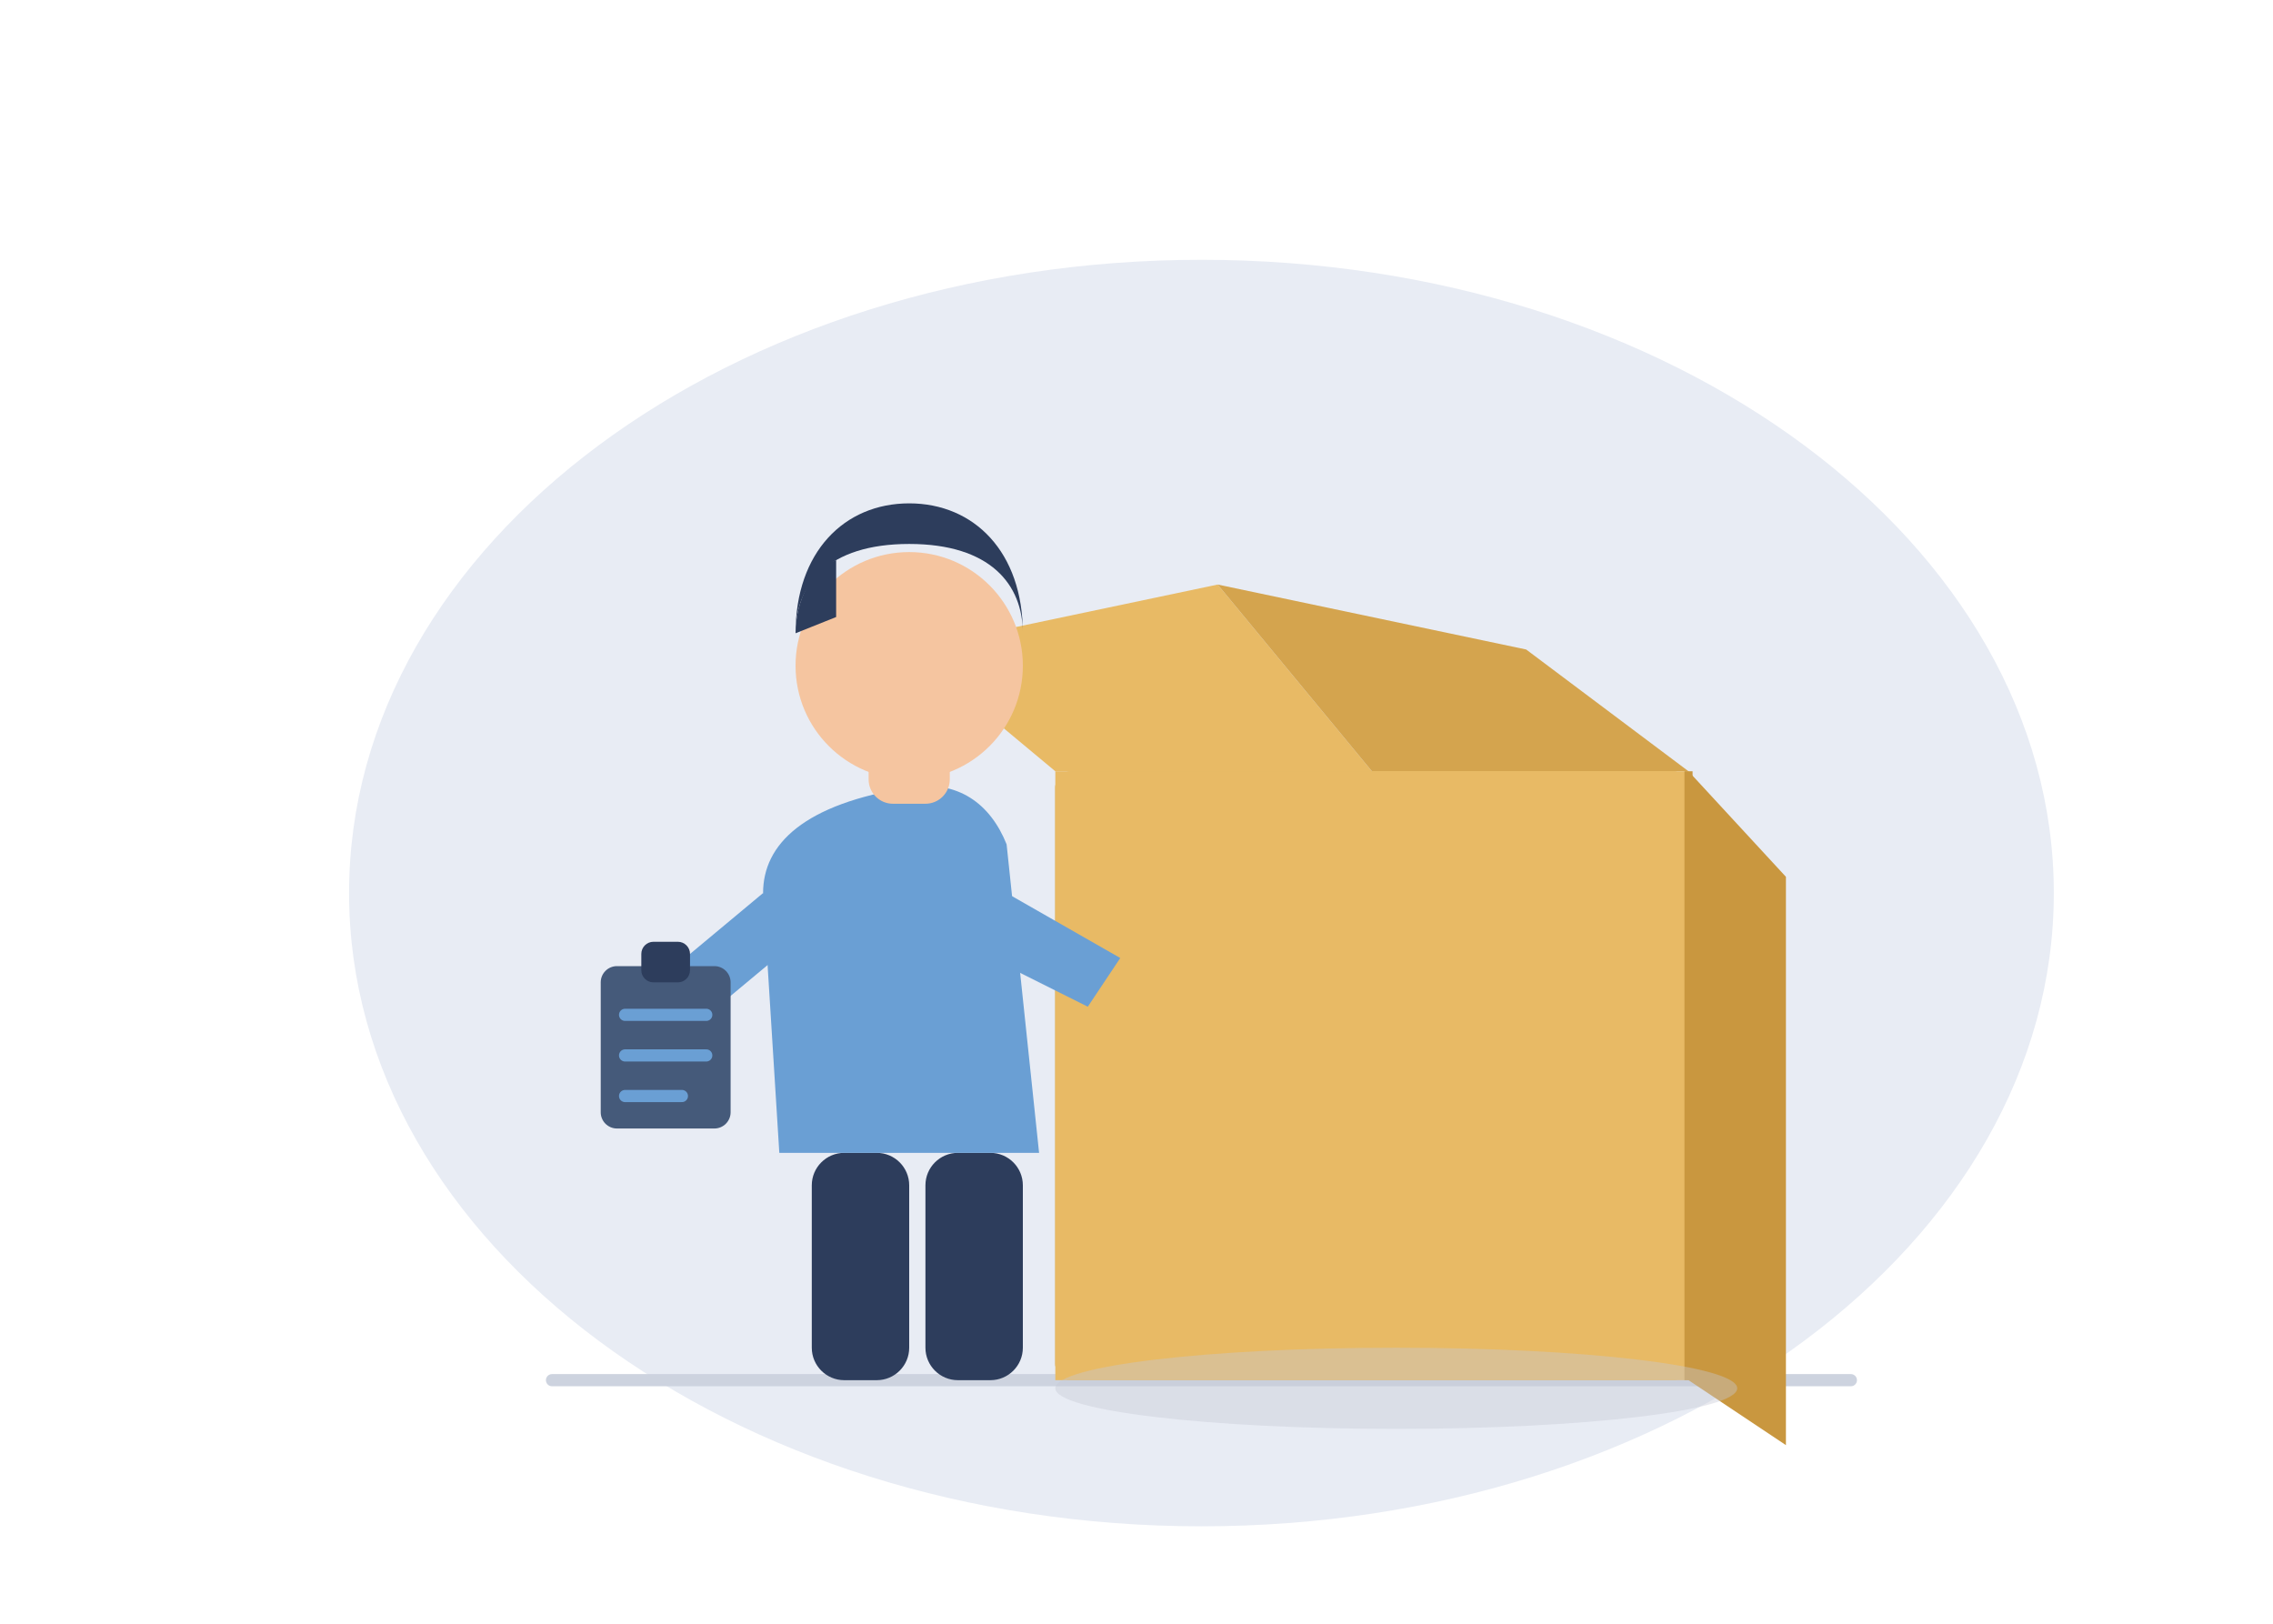
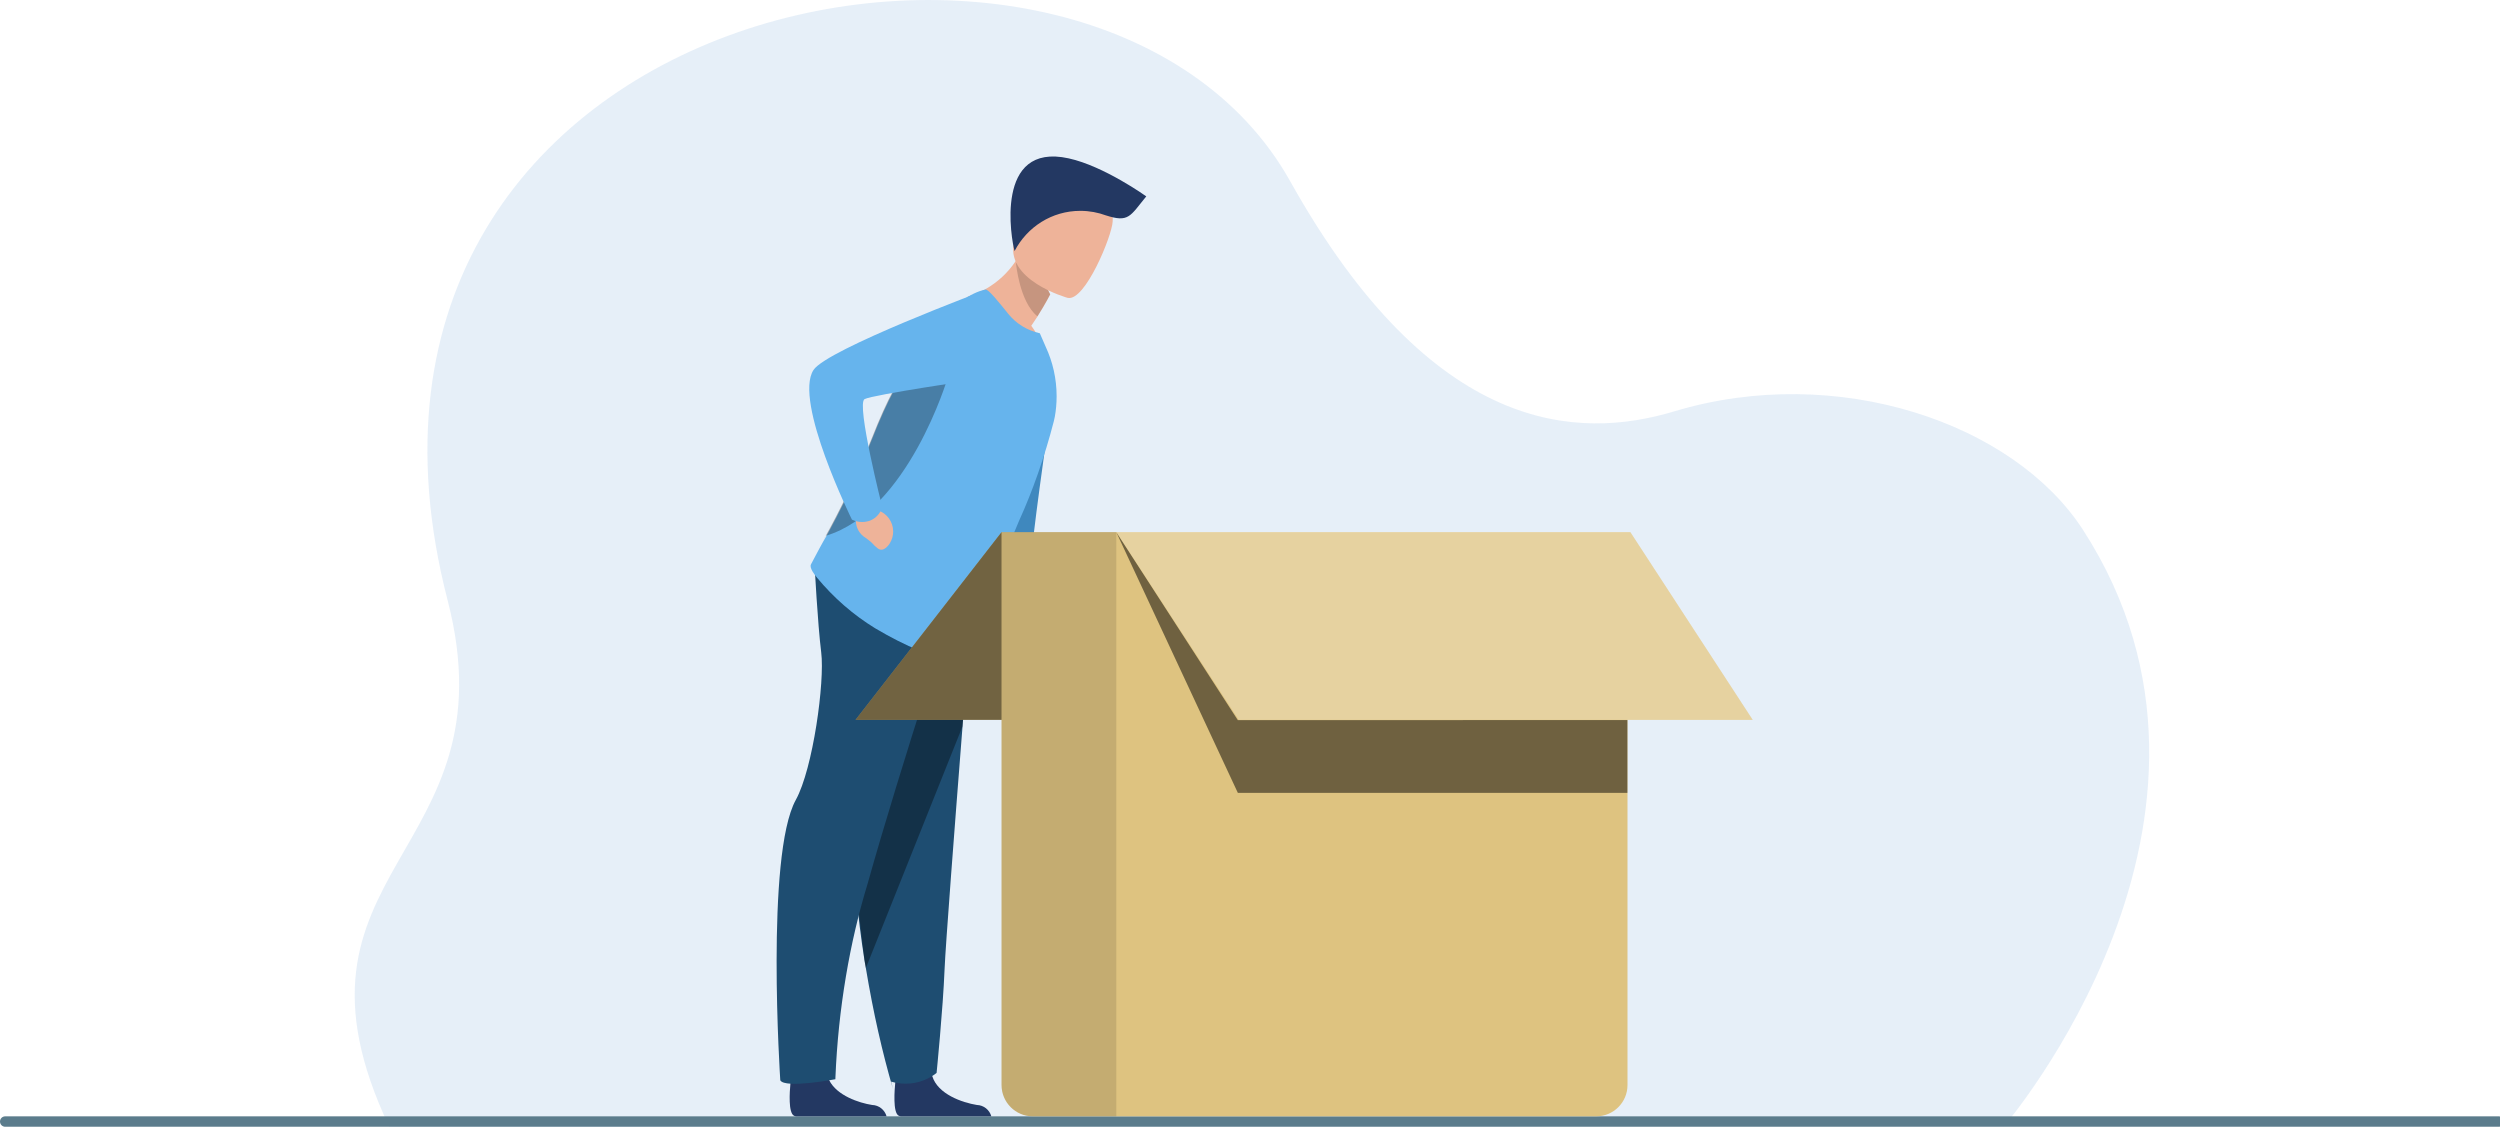
- <svg xmlns="http://www.w3.org/2000/svg" width="280" height="200" viewBox="0 0 280 200" fill="none">
-   <ellipse cx="148" cy="110" rx="105" ry="78" fill="#E8ECF4" />
-   <line x1="68" y1="170" x2="228" y2="170" stroke="#CDD3DF" stroke-width="1.5" stroke-linecap="round" />
-   <rect x="130" y="95" width="78" height="75" rx="2" fill="#C9973F" />
-   <path d="M130 95 L112 80 L150 72 L169 95Z" fill="#E8BA65" />
-   <path d="M169 95 L150 72 L188 80 L208 95Z" fill="#D4A44E" />
-   <rect x="130" y="95" width="78" height="75" rx="2" fill="#E8BA65" />
-   <path d="M208 95 L208 170 L130 170 L130 95Z" fill="#E8BA65" />
-   <path d="M208 95 L220 108 L220 178 L208 170Z" fill="#C9973F" />
-   <line x1="208" y1="95" x2="208" y2="170" stroke="#C9973F" stroke-width="1" />
-   <ellipse cx="172" cy="171" rx="42" ry="5" fill="#C5C9D4" fill-opacity="0.4" />
-   <rect x="100" y="142" width="12" height="28" rx="4" fill="#2D3D5C" />
-   <rect x="114" y="142" width="12" height="28" rx="4" fill="#2D3D5C" />
-   <path d="M94 110 C94 104 99 99 112 97 C118 96 122 99 124 104 L128 142 L96 142Z" fill="#6A9FD4" />
-   <path d="M124 110 L138 118 L134 124 L120 117Z" fill="#6A9FD4" />
-   <path d="M94 110 L82 120 L86 126 L98 116Z" fill="#6A9FD4" />
-   <rect x="74" y="119" width="16" height="20" rx="2" fill="#455A7A" />
-   <rect x="79" y="116" width="6" height="5" rx="1.5" fill="#2D3D5C" />
-   <line x1="77" y1="125" x2="87" y2="125" stroke="#6A9FD4" stroke-width="1.5" stroke-linecap="round" />
-   <line x1="77" y1="130" x2="87" y2="130" stroke="#6A9FD4" stroke-width="1.5" stroke-linecap="round" />
-   <line x1="77" y1="135" x2="84" y2="135" stroke="#6A9FD4" stroke-width="1.5" stroke-linecap="round" />
-   <rect x="107" y="87" width="10" height="12" rx="3" fill="#F5C5A0" />
-   <circle cx="112" cy="82" r="14" fill="#F5C5A0" />
-   <path d="M98 78 C98 68 104 62 112 62 C120 62 126 68 126 78 C126 72 122 67 112 67 C102 67 98 72 98 78Z" fill="#2D3D5C" />
-   <path d="M98 78 C98 74 100 70 103 69 L103 76Z" fill="#2D3D5C" />
+ <svg xmlns="http://www.w3.org/2000/svg" version="1.1" width="71" height="32" viewBox="0 0 71 32">
+   <path fill="#005cb9" opacity="0.1" d="M56.914 31.984s7.521-8.759 2.247-16.93c-1.968-3.049-6.993-4.761-11.61-3.372-2.728 0.82-6.865 0.699-10.908-6.532-5.513-9.862-28.397-5.378-23.93 11.901 1.881 7.278-5.132 7.609-1.658 14.949z" />
+   <path fill="#5b7c8c" d="M0.148 31.704h70.815c0.082 0 0.148 0.066 0.148 0.148v0 0c0 0.082-0.066 0.148-0.148 0.148v0h-70.815c-0.082 0-0.148-0.066-0.148-0.148v0 0c0-0.082 0.066-0.148 0.148-0.148v0z" />
+   <path fill="#233862" d="M25.524 31.687c0.018 0.008 0.039 0.014 0.061 0.017l0.001 0h2.568c-0.052-0.184-0.216-0.317-0.411-0.323l-0.001-0c-0.406-0.066-1.109-0.302-1.266-0.82-0.005-0.017-0.009-0.034-0.013-0.052-0.124-0.555-1.030 0.17-1.030 0.17s-0.003 0.022-0.007 0.059c-0.020 0.202-0.075 0.862 0.097 0.948z" />
+   <path fill="#233862" d="M22.549 31.687c0.018 0.008 0.039 0.014 0.061 0.017l0.001 0h2.568c-0.052-0.184-0.216-0.317-0.411-0.323l-0.001-0c-0.373-0.059-0.998-0.265-1.218-0.702-0.025-0.049-0.046-0.106-0.060-0.165l-0.001-0.005c-0.124-0.555-1.030 0.17-1.030 0.17s-0.005 0.037-0.010 0.097c-0.024 0.236-0.062 0.829 0.101 0.91z" />
+   <path fill="#1e4d71" d="M23.793 16.613s0.316 5.865 0.521 8.652c0 0.012 0.001 0.023 0.004 0.035l-0-0.001c-0 0.005-0 0.012-0 0.018 0 0.029 0.001 0.058 0.004 0.086l-0-0.004c0.052 0.628 0.13 1.244 0.223 1.83v0.007q0.022 0.128 0.045 0.257c0.215 1.287 0.464 2.375 0.771 3.438l-0.053-0.214c0.123 0.038 0.264 0.060 0.41 0.060 0.334 0 0.641-0.115 0.884-0.308l-0.003 0.002s0.182-1.811 0.227-2.945c0.026-0.652 0.29-4.095 0.51-6.895 0.164-2.064 0.227-3.786 0.227-3.786z" />
+   <path fill="rgba(0, 0, 0, 0.36)" d="M23.793 16.613s0.316 5.865 0.521 8.652c0 0.012 0.001 0.023 0.004 0.035l-0-0.001c0.022 0.207 0.164 1.38 0.227 1.93v0.007q0.022 0.128 0.045 0.257l2.745-6.862c0.164-2.064 0.227-3.786 0.227-3.786z" />
+   <path fill="#1e4d71" d="M27.309 16.509s-1.75 5.302-2.67 8.593c-0.504 1.642-0.833 3.54-0.913 5.503l-0.001 0.045s-1.436 0.273-1.565 0.030c0 0-0.425-6.393 0.441-7.963 0.49-0.887 0.825-3.357 0.722-4.184s-0.188-2.483-0.188-2.483z" />
+   <path fill="#eeb399" d="M27.473 8.431s1.179 1.452 2.187 1.581c-0.082-0.29-0.209-0.543-0.376-0.765l0.004 0.006c0.067-0.097 0.123-0.186 0.178-0.267 0.245-0.391 0.361-0.625 0.361-0.625l-0.446-0.9-0.272-0.551c-0.284 0.732-0.879 1.288-1.618 1.515l-0.018 0.005z" />
+   <path fill="#ab7041" d="M29.804 19.095l0.012 0.316c0.185 0.113 0.307 0.314 0.307 0.543 0 0.175-0.071 0.334-0.186 0.448v0s-0.225 0.237-0.366 0.065-0.055-0.123-0.259-0.361c-0.113-0.104-0.183-0.252-0.183-0.417 0-0.113 0.033-0.218 0.090-0.306l-0.001 0.002 0.059-0.243z" />
+   <path fill="#3f88be" d="M29.489 19.382c0.21-0.088 0.39-0.19 0.557-0.31l-0.008 0.006s-0.716-2.81-0.753-3.084 0.519-4.151 0.519-4.151l-2.305-1.674s0.124 5.342 0.231 6.035c0.178 1.146 1.316 3.25 1.316 3.25 0.013 0 0.028 0.001 0.043 0.001 0.144 0 0.282-0.026 0.409-0.075l-0.008 0.003z" />
+   <path fill="#66b4ed" d="M23.199 16.401c0.475 0.575 1.033 1.061 1.66 1.445l0.029 0.016c0.773 0.461 1.765 0.902 2.124 0.825 0.182-0.038 0.343-0.108 0.485-0.204l-0.005 0.003c0.231-0.795 0.478-1.457 0.765-2.098l-0.041 0.101c0.021-0.041 0.042-0.092 0.060-0.143l0.003-0.009 0.011-0.019c0.22-0.491 0.439-1.015 0.655-1.536 0.376-0.823 0.722-1.805 0.984-2.821l0.028-0.128c0.032-0.174 0.051-0.374 0.051-0.579 0-0.501-0.111-0.976-0.308-1.401l0.009 0.021-0.178-0.409c-0.364-0.081-0.673-0.277-0.894-0.548l-0.002-0.003c-0.267-0.331-0.566-0.707-0.647-0.692-0.863 0.186-1.818 1.343-2.599 2.868-0.104 0.193-0.201 0.394-0.294 0.599-0.111 0.245-0.216 0.495-0.316 0.751-0.45 1.122-0.895 2.045-1.393 2.936l0.066-0.128c-0.067 0.123-0.13 0.237-0.186 0.338-0.1 0.19-0.182 0.338-0.235 0.443-0.049 0.097 0.1 0.294 0.17 0.372z" />
+   <path fill="rgba(0, 0, 0, 0.3)" d="M23.446 15.219c2.351-0.703 3.47-4.496 3.47-4.496l-0.759-0.35s-0.32 0.271-0.774 0.688c-0.104 0.193-0.201 0.394-0.294 0.599-0.111 0.245-0.216 0.495-0.316 0.751-0.45 1.121-0.895 2.045-1.393 2.936l0.066-0.128z" />
+   <path fill="#eeb399" d="M24.845 14.186l0.083 0.305c0.257 0.085 0.438 0.323 0.438 0.603 0 0.124-0.036 0.24-0.097 0.338l0.002-0.003s-0.166 0.282-0.342 0.146-0.081-0.108-0.334-0.293c-0.173-0.099-0.288-0.283-0.288-0.493 0-0.067 0.012-0.132 0.033-0.192l-0.001 0.004 0.004-0.25z" />
+   <path fill="#66b4ed" d="M24.71 14.785c0.17-0.068 0.297-0.21 0.344-0.384l0.001-0.004s-0.746-2.937-0.5-3.063 3.193-0.559 3.193-0.559 0.886-0.187 0.857-0.989c0-0.015 0.001-0.033 0.001-0.051 0-0.584-0.236-1.113-0.619-1.497l0 0s-4.502 1.681-4.884 2.27c-0.574 0.884 1.092 4.249 1.092 4.249 0.085 0.043 0.185 0.068 0.29 0.068 0.081 0 0.158-0.015 0.229-0.041l-0.005 0.001z" />
+   <path fill="rgba(0, 0, 0, 0.17)" d="M28.854 7.471s0.097 1.105 0.61 1.513c0.245-0.391 0.361-0.625 0.361-0.625l-0.446-0.9z" />
+   <path fill="#eeb399" d="M30.327 8.461s-1.847-0.506-1.514-1.652 0.319-1.982 1.511-1.707 1.294 0.778 1.276 1.187-0.784 2.273-1.273 2.171z" />
+   <path fill="#233862" d="M28.814 7.13c0.355-0.683 1.058-1.142 1.868-1.142 0.258 0 0.505 0.047 0.734 0.132l-0.015-0.005c0.657 0.212 0.687 0.032 1.153-0.538 0 0-1.196-0.859-2.205-1.080-2.117-0.465-1.631 2.306-1.535 2.633z" />
+   <path fill="#dec380" d="M29.333 31.704c-0.491 0-0.889-0.398-0.889-0.889v0-10.37h-4.148l4.148-5.333h17.857l3.476 5.333h-3.556v10.37c0 0.491-0.398 0.889-0.889 0.889v0z" />
+   <path fill="rgba(0, 0, 0, 0.12)" d="M28.444 15.111h3.259v16.593h-2.37c-0.491 0-0.889-0.398-0.889-0.889v0-15.704z" />
+   <path fill="#000" opacity="0.5" d="M31.704 15.117l3.451 7.401h11.063v-2.068l-11.064 0.002z" />
+   <path fill="rgba(0, 0, 0, 0.49)" d="M28.444 15.111l-4.148 5.333h4.148z" />
+   <path fill="rgba(255, 255, 255, 0.25)" d="M31.704 15.111l3.476 5.333h14.598l-3.476-5.333z" />
</svg>
